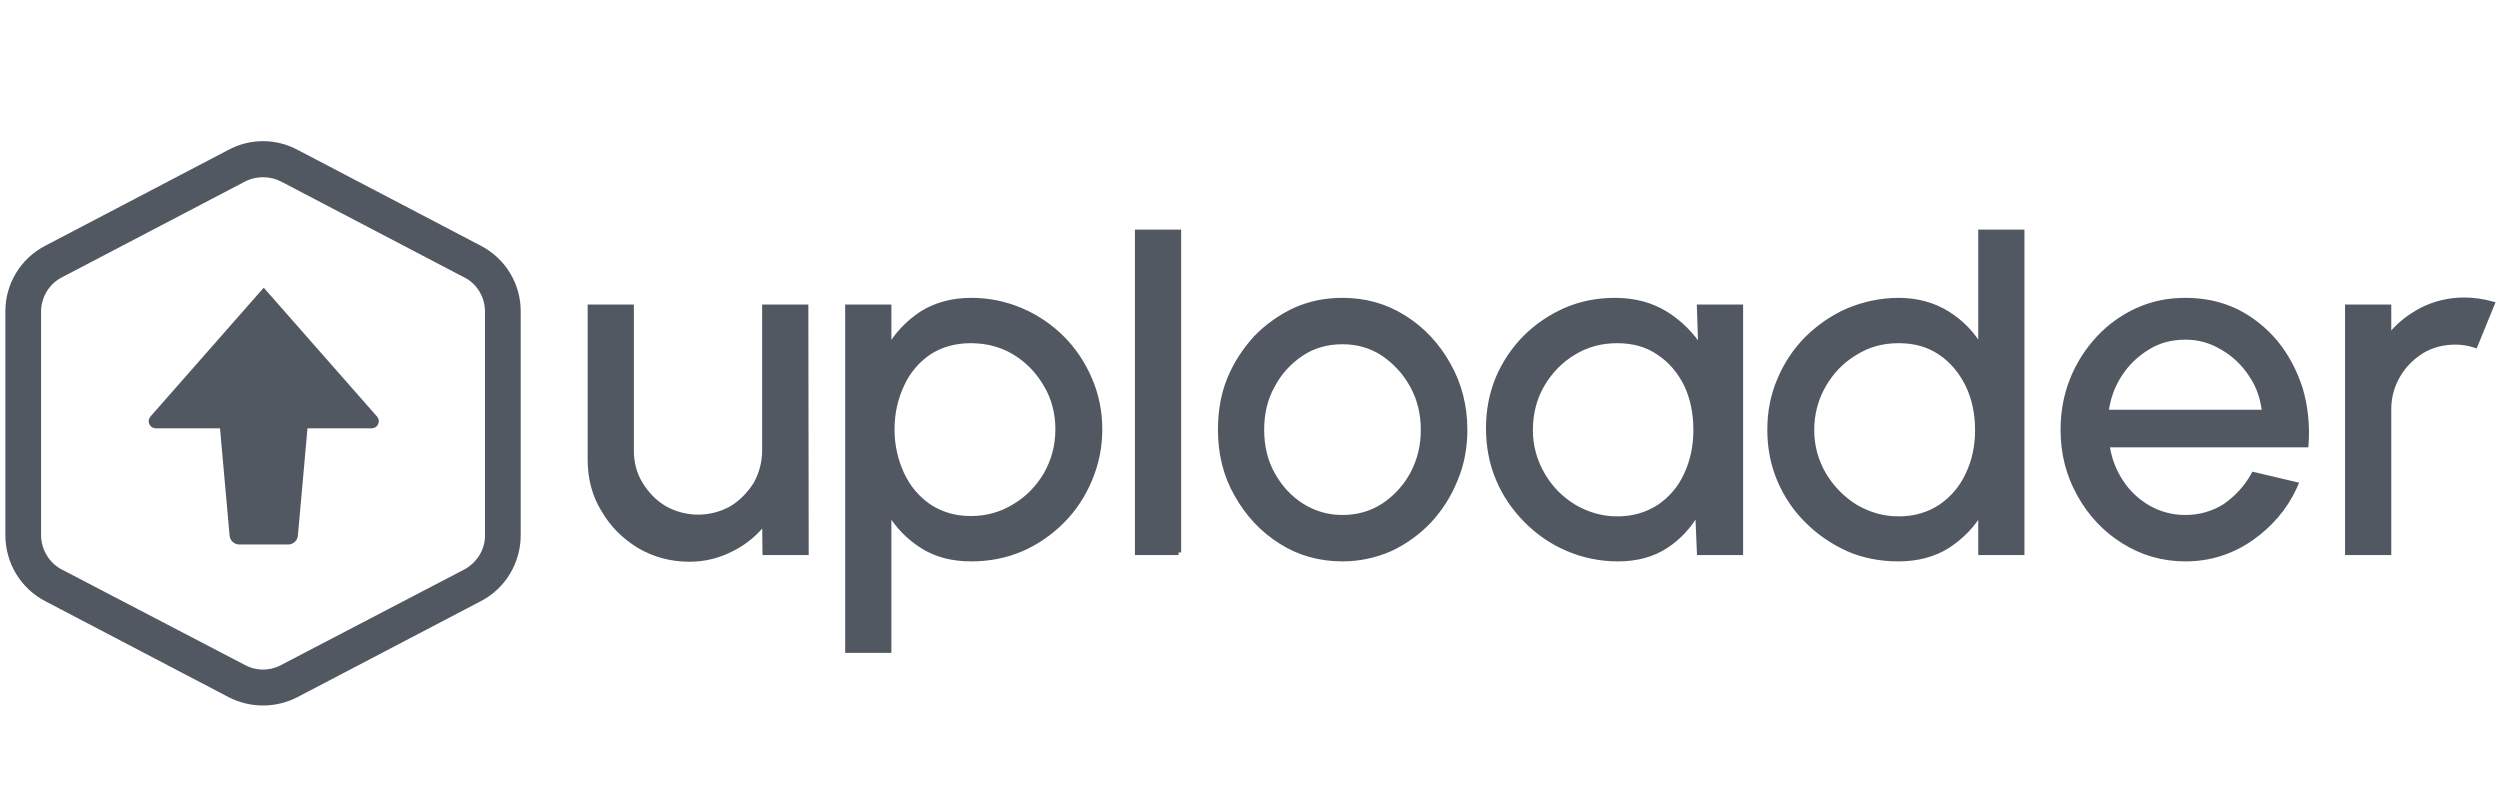
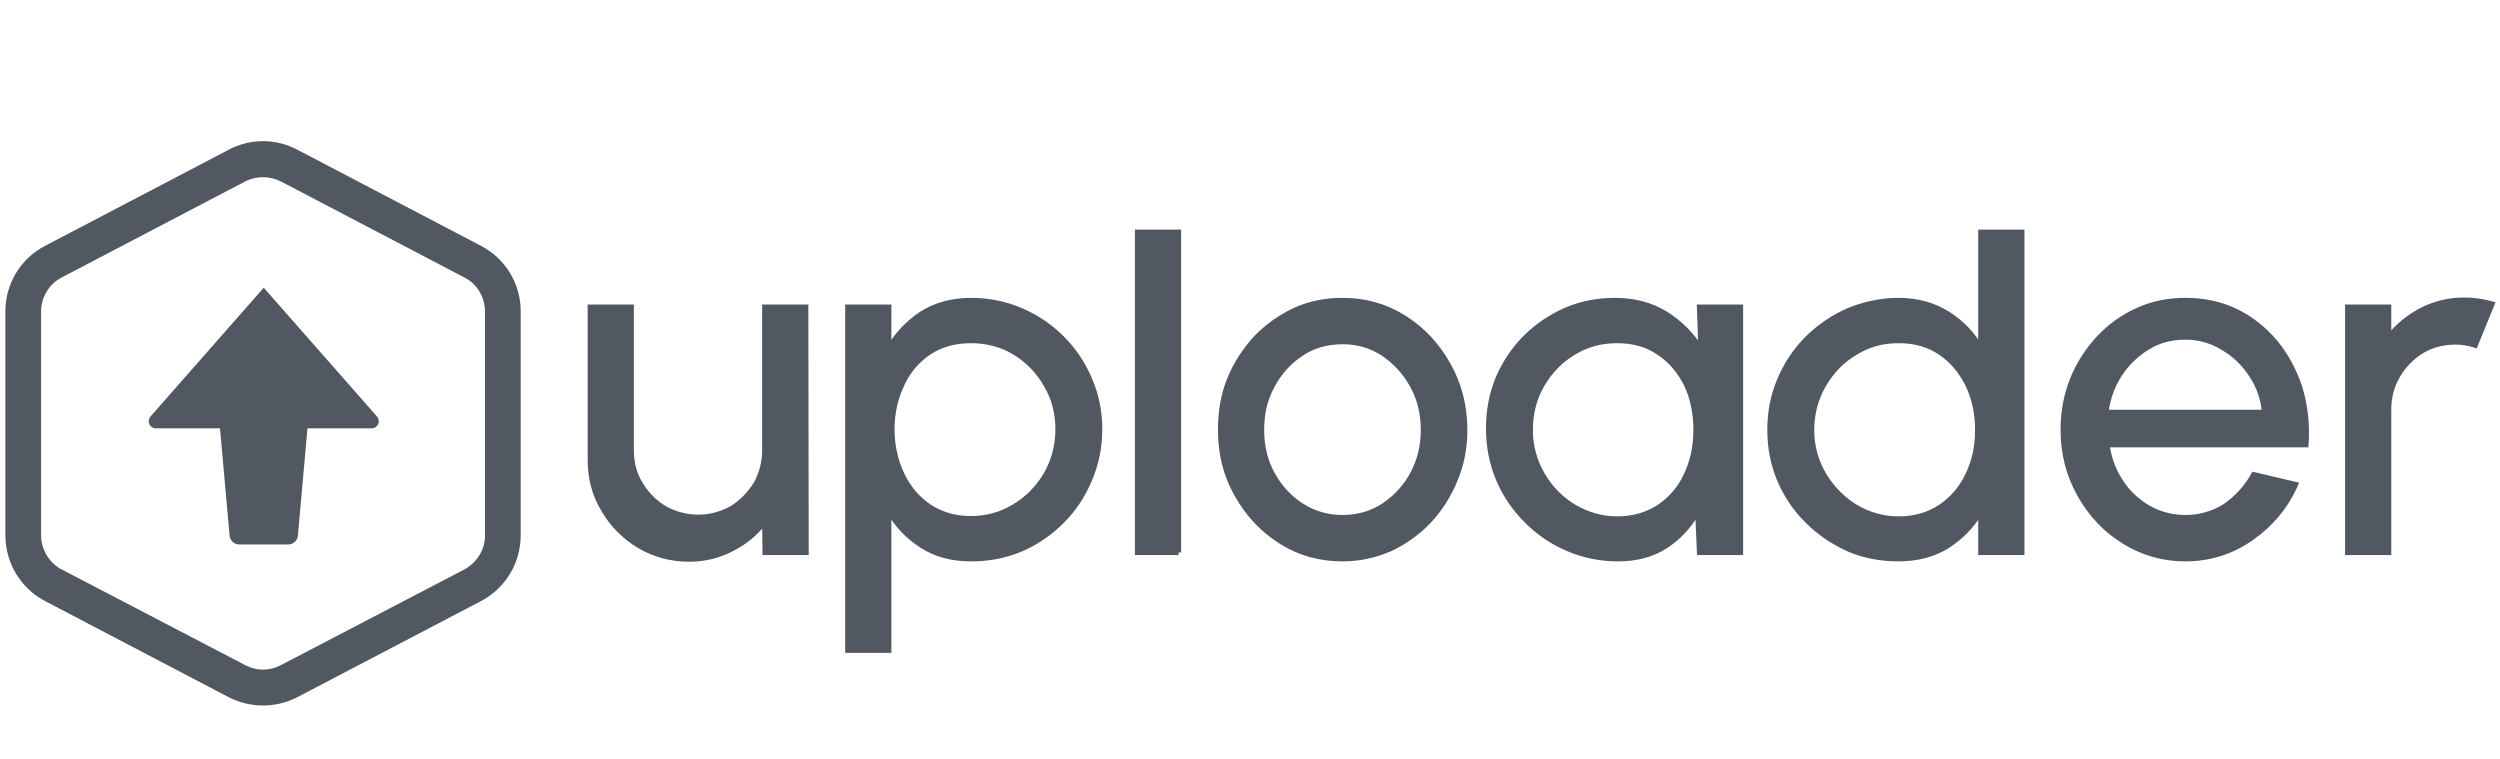
- <svg xmlns="http://www.w3.org/2000/svg" width="313" height="100">
+ <svg xmlns="http://www.w3.org/2000/svg" width="313" height="95">
  <g transform="translate(0, 17)">
    <path d="M28.81 70.009a9.07 9.07 0 0 0 8.246 0L60.04 57.98c2.983-1.542 4.825-4.626 4.825-7.974V21.983a8.892 8.892 0 0 0-4.825-7.93L37.056 2.024a8.81 8.81 0 0 0-8.247 0L5.825 14.053A8.892 8.892 0 0 0 1 21.983v28.023c0 3.348 1.842 6.432 4.825 7.974L28.809 70.01Zm6.316-3.349a5.043 5.043 0 0 1-4.562-.088L7.579 54.588l-.175-.088a5.242 5.242 0 0 1-2.588-4.494V21.807c.088-1.85 1.14-3.525 2.763-4.362L30.564 5.417l.175-.088a5.334 5.334 0 0 1 4.562.088l22.984 12.028.176.088c1.579.882 2.588 2.6 2.588 4.495v28.154c-.044 1.85-1.14 3.525-2.764 4.406L35.301 66.572l-.175.088Zm.965-15.817a.899.899 0 0 0 .877-.793l1.228-13.747h8.334a.57.57 0 0 0 .526-.353c.088-.176.044-.396-.087-.572L33.02 19.516 19.072 35.378c-.132.176-.176.396-.088.572a.57.57 0 0 0 .526.353h8.334l1.229 13.747c.043.44.438.793.877.793h6.14Zm50.224 2.159c1.886 0 3.685-.441 5.352-1.322 1.666-.837 2.982-1.983 4.079-3.393l.044 3.877h5.132l-.044-30.71h-5.132v17.933a8.673 8.673 0 0 1-1.097 4.23c-.79 1.234-1.798 2.29-3.026 3.04a8.574 8.574 0 0 1-4.211 1.101 8.574 8.574 0 0 1-4.211-1.101c-1.272-.75-2.28-1.806-3.027-3.04-.79-1.278-1.14-2.688-1.14-4.23V21.455h-5.132v19.078c0 2.29.526 4.406 1.667 6.256 1.096 1.895 2.588 3.393 4.474 4.538 1.886 1.102 3.948 1.675 6.272 1.675Zm24.96 11.411V46.921c1.008 1.807 2.412 3.26 4.123 4.362 1.754 1.146 3.816 1.675 6.185 1.675 2.237 0 4.298-.397 6.272-1.234a16.44 16.44 0 0 0 5.132-3.525c1.447-1.454 2.588-3.172 3.421-5.155a16.005 16.005 0 0 0 1.272-6.3c0-2.248-.438-4.318-1.272-6.257-.833-1.939-1.974-3.657-3.421-5.11a16.309 16.309 0 0 0-5.132-3.482 15.81 15.81 0 0 0-6.272-1.277c-2.37 0-4.43.572-6.185 1.674-1.71 1.145-3.115 2.6-4.123 4.406v-5.243h-5.132v42.958h5.132Zm10.264-16.478c-2.018 0-3.729-.529-5.22-1.498-1.491-1.014-2.632-2.38-3.421-4.054a13.271 13.271 0 0 1-1.229-5.64c0-2.07.439-3.92 1.229-5.595a9.648 9.648 0 0 1 3.42-4.054c1.492-.969 3.247-1.454 5.22-1.454 2.018 0 3.86.485 5.484 1.454a11.252 11.252 0 0 1 3.947 4.054c1.01 1.674 1.492 3.569 1.492 5.596 0 2.114-.527 3.965-1.492 5.683-1.009 1.674-2.325 3.04-3.991 4.01-1.667 1.013-3.466 1.498-5.44 1.498Zm26.012 4.23V12.07h-5.132v40.094h5.132Zm20.529.793c2.105 0 4.08-.441 5.921-1.234a16.133 16.133 0 0 0 4.87-3.48 16.659 16.659 0 0 0 3.289-5.156c.833-1.939 1.228-4.053 1.228-6.256 0-2.996-.702-5.728-2.105-8.195-1.36-2.424-3.202-4.406-5.527-5.86-2.325-1.454-4.869-2.16-7.676-2.16-2.15 0-4.08.397-5.965 1.234-1.843.881-3.466 2.027-4.87 3.481-1.36 1.498-2.5 3.216-3.29 5.155-.789 1.939-1.14 4.054-1.14 6.345 0 2.952.658 5.683 2.062 8.107 1.36 2.423 3.202 4.406 5.527 5.86 2.28 1.454 4.869 2.159 7.676 2.159Zm0-5.155c-1.842 0-3.553-.485-5.088-1.454-1.535-.97-2.764-2.292-3.685-3.966-.92-1.63-1.36-3.525-1.36-5.551 0-2.027.395-3.834 1.316-5.508a10.801 10.801 0 0 1 3.641-4.053c1.491-1.014 3.246-1.498 5.176-1.498 1.886 0 3.597.484 5.132 1.498a11.444 11.444 0 0 1 3.64 4.01c.922 1.673 1.36 3.524 1.36 5.55 0 1.983-.438 3.79-1.316 5.464a11.01 11.01 0 0 1-3.64 4.01c-1.535 1.013-3.29 1.498-5.176 1.498Zm34.521 5.155c2.281 0 4.3-.53 5.966-1.63 1.623-1.058 2.851-2.424 3.816-4.054l.175-.309.22 5.2h5.132v-30.71h-5.132l.175 5.243c-1.14-1.763-2.588-3.26-4.43-4.406-1.798-1.102-3.904-1.674-6.316-1.674-2.193 0-4.255.396-6.185 1.233-1.886.837-3.597 1.983-5.044 3.437-1.448 1.454-2.588 3.172-3.422 5.11-.79 1.94-1.184 4.01-1.184 6.213 0 2.247.395 4.362 1.228 6.345.834 1.983 2.018 3.701 3.51 5.199 1.49 1.498 3.201 2.688 5.175 3.525a15.867 15.867 0 0 0 6.316 1.278Zm-.131-4.98c-1.93 0-3.728-.528-5.395-1.497-1.667-1.014-2.983-2.335-3.948-4.01a10.881 10.881 0 0 1-1.535-5.64c0-2.07.482-3.965 1.447-5.639 1.01-1.718 2.281-3.04 3.948-4.054 1.667-1.013 3.465-1.498 5.483-1.498s3.772.485 5.22 1.498c1.491.97 2.631 2.336 3.465 4.01.79 1.674 1.184 3.569 1.184 5.684 0 2.026-.395 3.921-1.184 5.595a9.648 9.648 0 0 1-3.422 4.054c-1.49.969-3.245 1.498-5.263 1.498Zm35.223 4.98c2.325 0 4.387-.53 6.141-1.63 1.755-1.146 3.158-2.6 4.167-4.363v5.2h5.132V12.07h-5.132v14.584c-1.009-1.807-2.412-3.26-4.167-4.362-1.754-1.102-3.816-1.674-6.14-1.674-2.238 0-4.343.484-6.273 1.277-1.93.837-3.64 2.027-5.132 3.481a16.094 16.094 0 0 0-3.465 5.2c-.834 1.938-1.229 4.009-1.229 6.256 0 2.203.395 4.273 1.229 6.256.833 1.939 1.973 3.657 3.465 5.111 1.491 1.498 3.202 2.644 5.132 3.525 1.93.837 4.035 1.234 6.272 1.234Zm0-4.98c-1.93 0-3.728-.528-5.395-1.497a11.878 11.878 0 0 1-3.948-4.01 10.881 10.881 0 0 1-1.535-5.64c0-2.07.527-3.965 1.492-5.639 1.008-1.718 2.28-3.04 3.903-4.01 1.667-1.057 3.466-1.542 5.483-1.542 2.062 0 3.773.485 5.264 1.498 1.447.97 2.588 2.336 3.421 4.01.834 1.718 1.228 3.613 1.228 5.684 0 2.07-.394 3.921-1.228 5.64a9.798 9.798 0 0 1-3.421 4.009c-1.491.969-3.202 1.498-5.264 1.498Zm35.925 4.98c3.027 0 5.79-.882 8.247-2.6 2.368-1.674 4.167-3.745 5.395-6.389l.132-.308-5.22-1.234c-.921 1.674-2.15 2.952-3.597 3.966a9.27 9.27 0 0 1-4.957 1.41c-1.754 0-3.29-.441-4.693-1.234-1.404-.837-2.544-1.895-3.421-3.26a10.957 10.957 0 0 1-1.667-4.318l-.044-.309h24.914c.176-2.467-.087-4.846-.745-7.05-.702-2.158-1.71-4.053-3.07-5.727-1.404-1.674-3.071-2.996-4.957-3.922-1.93-.925-4.036-1.365-6.317-1.365-2.149 0-4.123.396-5.965 1.233a15.21 15.21 0 0 0-4.869 3.481 16.659 16.659 0 0 0-3.29 5.155c-.79 1.983-1.184 4.054-1.184 6.345 0 2.952.702 5.64 2.062 8.063 1.36 2.467 3.246 4.45 5.527 5.86 2.324 1.453 4.868 2.203 7.72 2.203Zm9.914-18.33h-19.87c.219-1.762.789-3.348 1.71-4.758a10.768 10.768 0 0 1 3.51-3.392c1.403-.882 2.982-1.278 4.736-1.278 1.711 0 3.246.44 4.694 1.322 1.447.837 2.632 1.982 3.553 3.392.965 1.41 1.491 2.996 1.667 4.715Zm15.528 17.536V34.232c0-1.542.395-2.952 1.14-4.23.746-1.277 1.755-2.29 3.027-3.084 1.272-.749 2.676-1.101 4.211-1.101.79 0 1.623.132 2.457.396L312 21.058c-1.14-.308-2.28-.484-3.465-.484-1.93 0-3.729.44-5.352 1.277-1.666.881-3.026 1.983-4.123 3.437v-3.833h-5.132v30.71h5.132Z" fill="#525862" fill-rule="nonzero" stroke="#525862" stroke-width=".655" />
  </g>
</svg>
